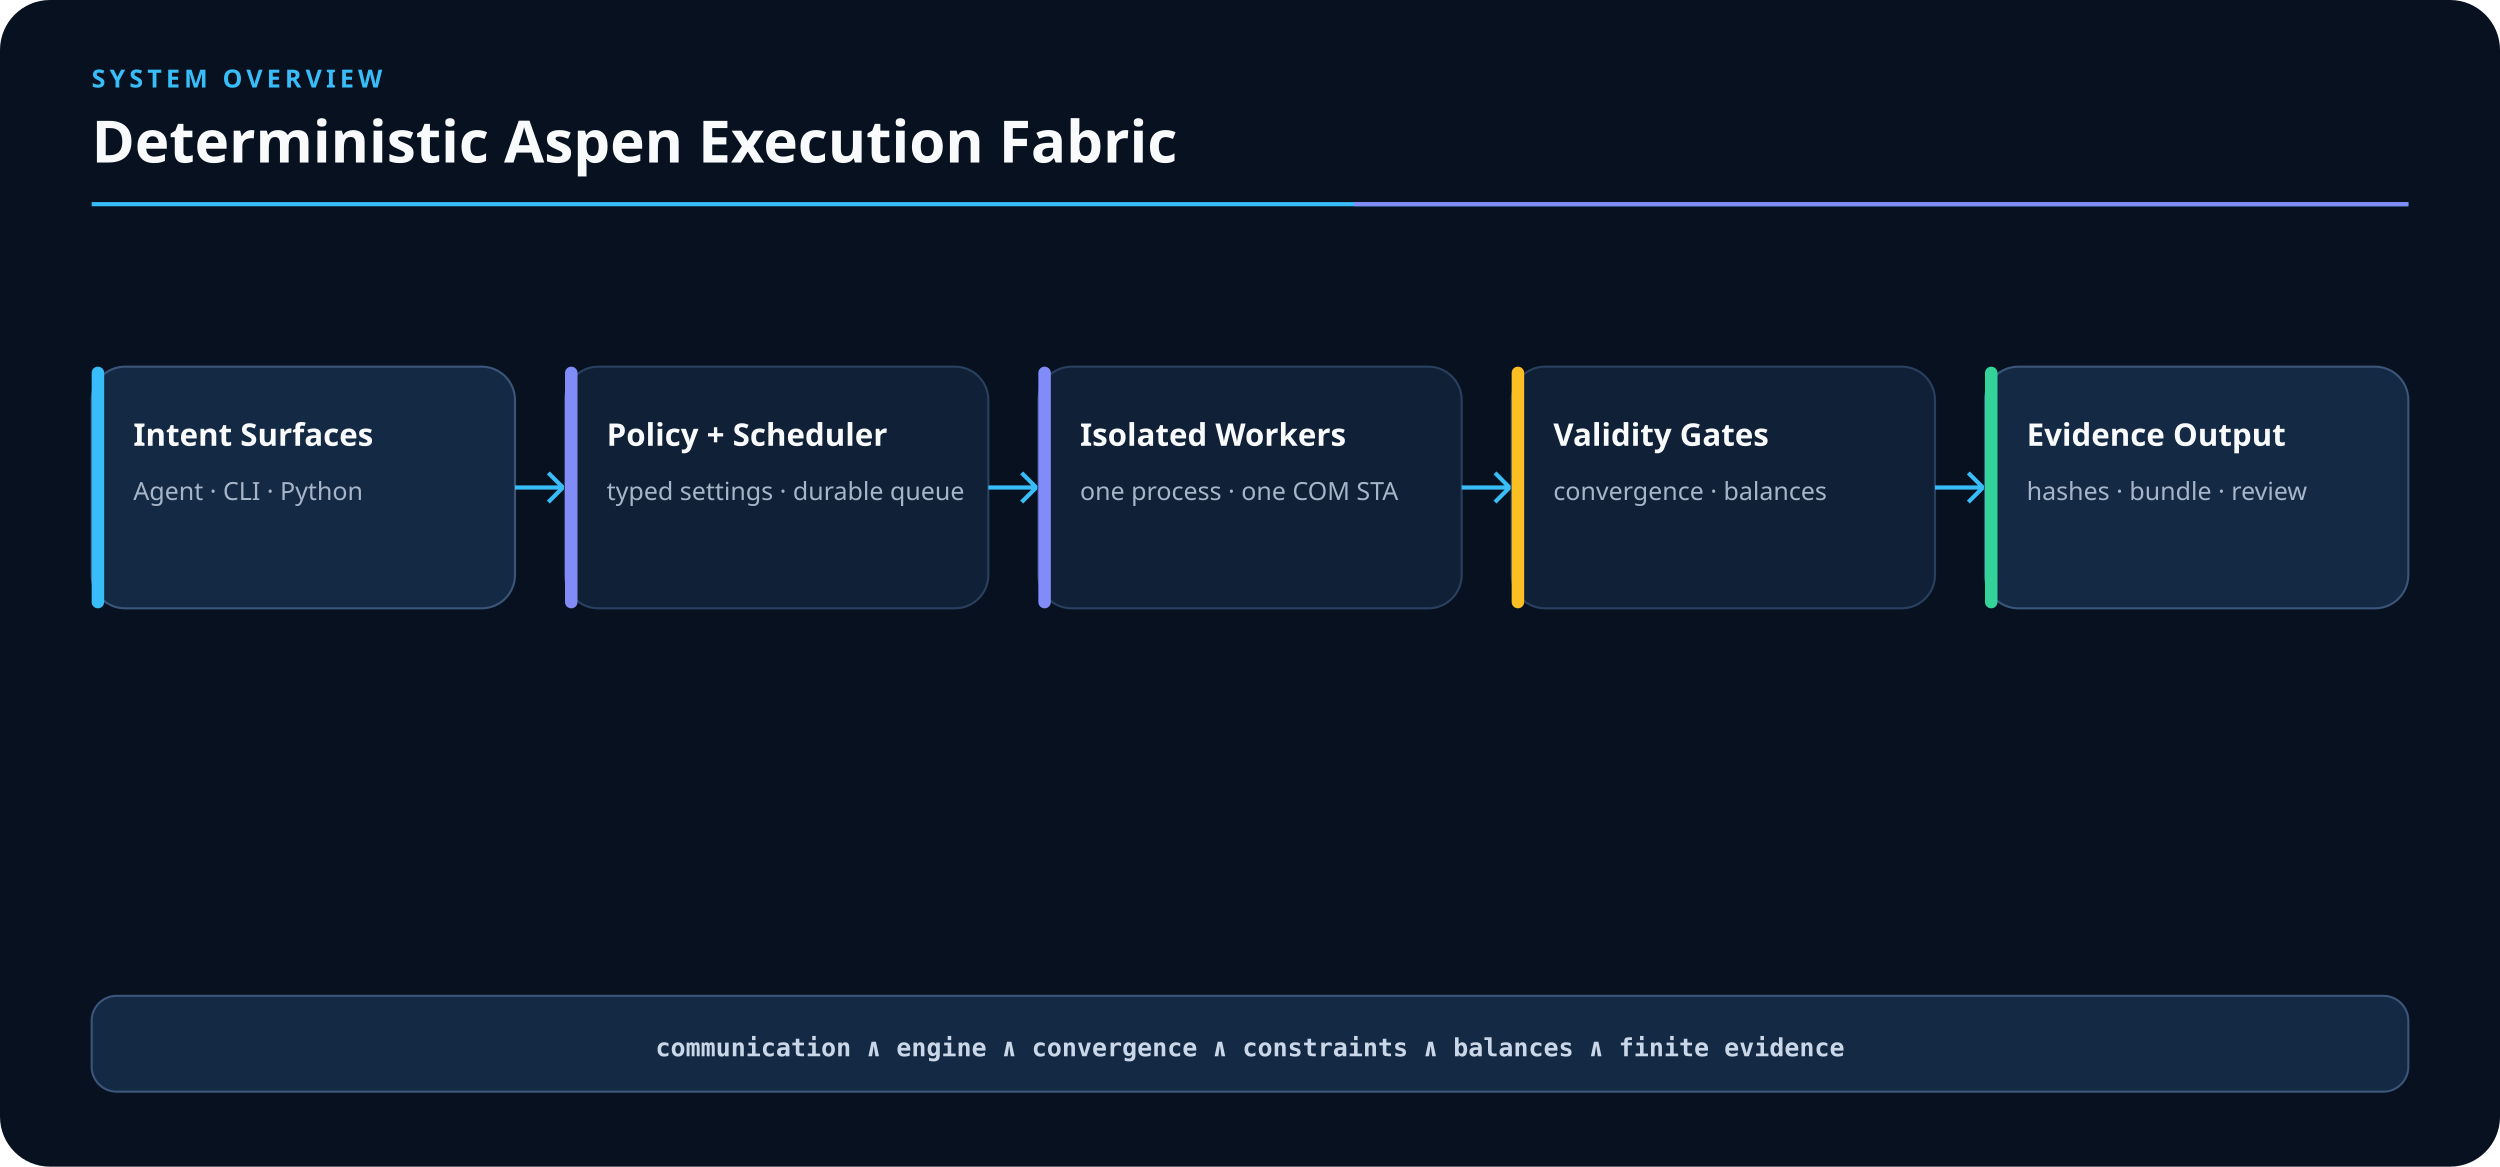
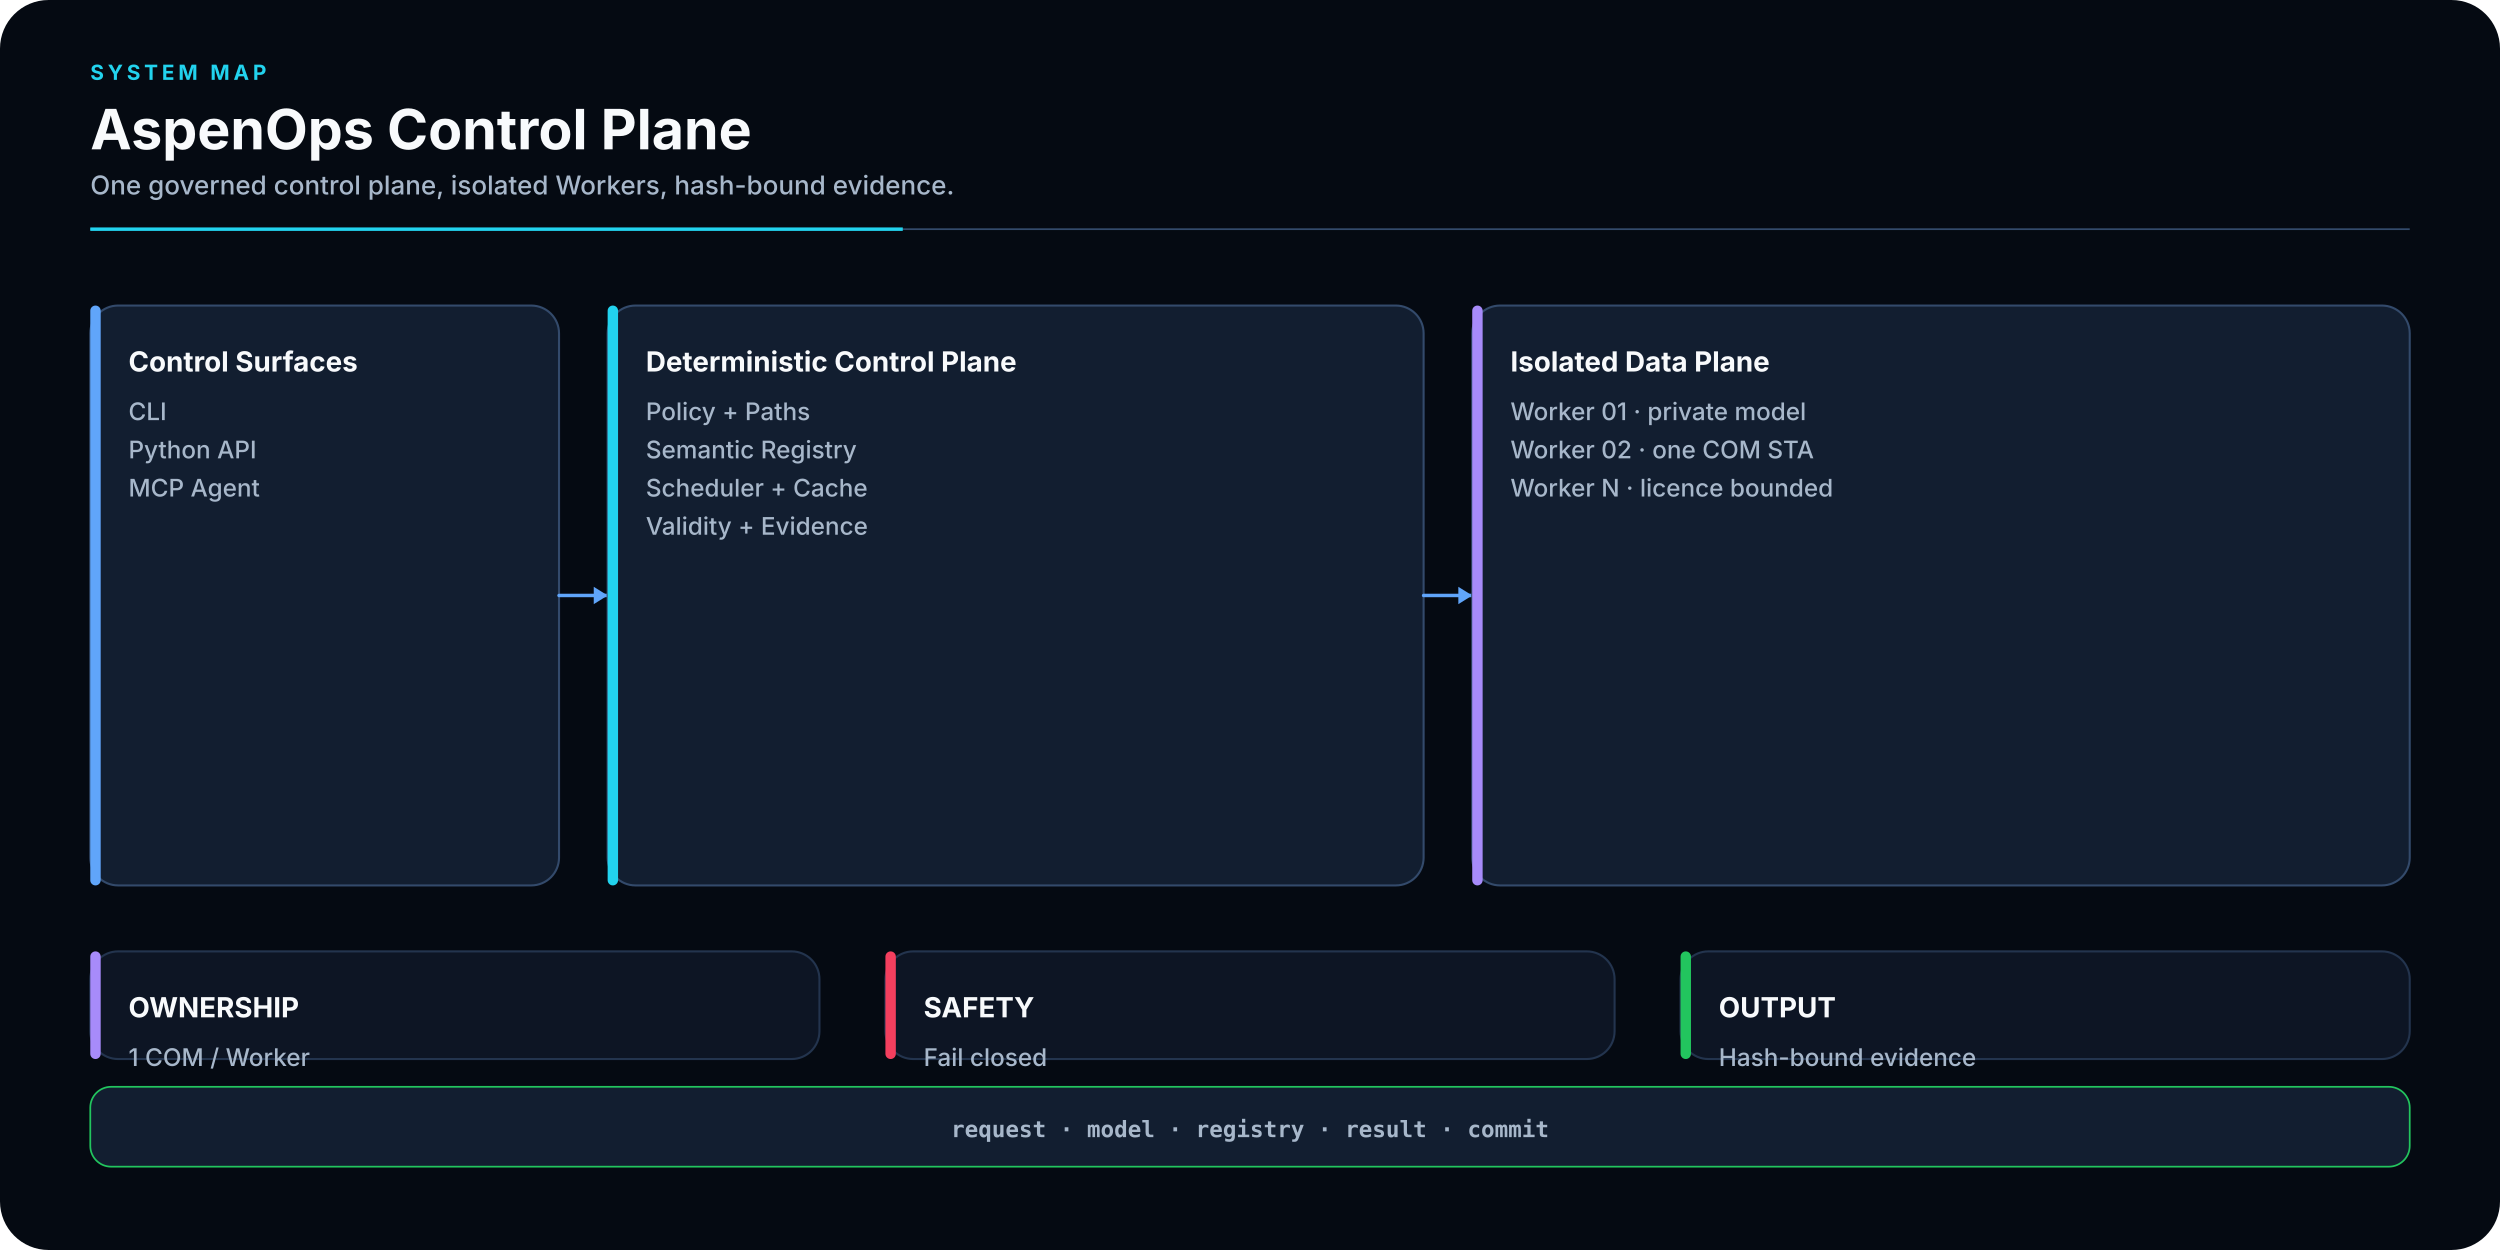
- <svg xmlns="http://www.w3.org/2000/svg" viewBox="0 0 1200 560" role="img" aria-labelledby="title desc">
-   <style>.h{font:700 28px system-ui,sans-serif;fill:#F8FAFC}.e{font:700 12px system-ui,sans-serif;fill:#38BDF8;letter-spacing:2px}.l{font:650 15px system-ui,sans-serif;fill:#F8FAFC}.s{font:500 12px system-ui,sans-serif;fill:#A7B5C8}.m{font:600 12px monospace;fill:#C9D7E8}.c{fill:#102036;stroke:#2A405F}.d{fill:#142944;stroke:#3B567A}</style>
-   <rect width="1200" height="560" rx="24" fill="#07111F" />
-   <text x="44" y="42" class="e">SYSTEM OVERVIEW</text>
-   <text x="44" y="78" class="h">Deterministic Aspen Execution Fabric</text>
-   <path d="M44 98H1156" stroke="#38BDF8" stroke-width="2" />
-   <path d="M650 98H1156" stroke="#818CF8" stroke-width="2" />
-   <rect x="44.0" y="176" width="203.2" height="116" rx="16" class="d" />
-   <rect x="44.0" y="176" width="6" height="116" rx="3" fill="#38BDF8" />
-   <text x="64.0" y="214" class="l">Intent Surfaces</text>
-   <text x="64.0" y="240" class="s">Agent · CLI · Python</text>
-   <path d="M247.2 234.0h23m-7-7 7 7-7 7" fill="none" stroke="#38BDF8" stroke-width="2" />
-   <rect x="271.2" y="176" width="203.2" height="116" rx="16" class="c" />
-   <rect x="271.2" y="176" width="6" height="116" rx="3" fill="#818CF8" />
-   <text x="291.2" y="214" class="l">Policy + Scheduler</text>
-   <text x="291.2" y="240" class="s">typed settings · durable queue</text>
-   <path d="M474.4 234.0h23m-7-7 7 7-7 7" fill="none" stroke="#38BDF8" stroke-width="2" />
-   <rect x="498.4" y="176" width="203.2" height="116" rx="16" class="c" />
-   <rect x="498.4" y="176" width="6" height="116" rx="3" fill="#818CF8" />
-   <text x="518.4" y="214" class="l">Isolated Workers</text>
-   <text x="518.4" y="240" class="s">one process · one COM STA</text>
-   <path d="M701.6 234.0h23m-7-7 7 7-7 7" fill="none" stroke="#38BDF8" stroke-width="2" />
-   <rect x="725.6" y="176" width="203.2" height="116" rx="16" class="c" />
-   <rect x="725.6" y="176" width="6" height="116" rx="3" fill="#FBBF24" />
-   <text x="745.6" y="214" class="l">Validity Gates</text>
-   <text x="745.6" y="240" class="s">convergence · balances</text>
-   <path d="M928.8 234.0h23m-7-7 7 7-7 7" fill="none" stroke="#38BDF8" stroke-width="2" />
-   <rect x="952.8" y="176" width="203.2" height="116" rx="16" class="d" />
-   <rect x="952.8" y="176" width="6" height="116" rx="3" fill="#34D399" />
-   <text x="972.8" y="214" class="l">Evidence Output</text>
-   <text x="972.8" y="240" class="s">hashes · bundle · review</text>
-   <rect x="44" y="478" width="1112" height="46" rx="12" class="d" />
-   <text x="600" y="507" class="m" text-anchor="middle">communication ∧ engine ∧ convergence ∧ constraints ∧ balances ∧ finite evidence</text>
+ <svg xmlns="http://www.w3.org/2000/svg" viewBox="0 0 1440 720" role="img" aria-labelledby="title desc" data-design-system="ui-ux-pro-max" data-visual-version="3">
+   <style>.t{font-family:Inter,"Segoe UI",Arial,sans-serif;fill:#F8FAFC}.m{font-family:"JetBrains Mono",Consolas,monospace;fill:#A7B7CA}.e{font-family:Inter,"Segoe UI",Arial,sans-serif;font-size:12px;font-weight:700;letter-spacing:2.2px;fill:#22D3EE}.h{font-family:Inter,"Segoe UI",Arial,sans-serif;font-size:32px;font-weight:700;fill:#F8FAFC}.s{font-family:Inter,"Segoe UI",Arial,sans-serif;font-size:15px;font-weight:500;fill:#A7B7CA}.l{font-family:Inter,"Segoe UI",Arial,sans-serif;font-size:16px;font-weight:700;fill:#F8FAFC}.b{font-family:Inter,"Segoe UI",Arial,sans-serif;font-size:14px;font-weight:500;fill:#A7B7CA}.x{font-family:Inter,"Segoe UI",Arial,sans-serif;font-size:12px;font-weight:600;fill:#71849B}.c{font-family:"JetBrains Mono",Consolas,monospace;font-size:13px;font-weight:600;fill:#A7B7CA}.v{font-family:"JetBrains Mono",Consolas,monospace;font-size:21px;font-weight:700;fill:#F8FAFC}.p{fill:#0D1524;stroke:#23344E;stroke-width:1.2}.q{fill:#121E30;stroke:#334A6B;stroke-width:1.2}</style>
+   <rect width="1440" height="720" rx="28" fill="#050A12" />
+   <path d="M52 132H1388" stroke="#334A6B" />
+   <path d="M52 132H520" stroke="#22D3EE" stroke-width="2" />
+   <text x="52" y="46" class="e">SYSTEM MAP</text>
+   <text x="52" y="86" class="h">AspenOps Control Plane</text>
+   <text x="52" y="112" class="s">One governed control plane, isolated Workers, hash-bound evidence.</text>
+   <rect x="52" y="176" width="270" height="334" rx="16" class="q" />
+   <rect x="52" y="176" width="6" height="334" rx="3" fill="#60A5FA" />
+   <text x="74" y="214" class="l">Control Surfaces</text>
+   <text x="74" y="242" class="b">CLI</text>
+   <text x="74" y="264" class="b">Python API</text>
+   <text x="74" y="286" class="b">MCP Agent</text>
+   <path d="M322 343H350" fill="none" stroke="#60A5FA" stroke-width="2" stroke-linecap="round" />
+   <path d="M350 343l-8 5v-10z" fill="#60A5FA" />
+   <rect x="350" y="176" width="470" height="334" rx="16" class="q" />
+   <rect x="350" y="176" width="6" height="334" rx="3" fill="#22D3EE" />
+   <text x="372" y="214" class="l">Deterministic Control Plane</text>
+   <text x="372" y="242" class="b">Policy + Paths</text>
+   <text x="372" y="264" class="b">Semantic Registry</text>
+   <text x="372" y="286" class="b">Scheduler + Cache</text>
+   <text x="372" y="308" class="b">Validity + Evidence</text>
+   <path d="M820 343H848" fill="none" stroke="#60A5FA" stroke-width="2" stroke-linecap="round" />
+   <path d="M848 343l-8 5v-10z" fill="#60A5FA" />
+   <rect x="848" y="176" width="540" height="334" rx="16" class="q" />
+   <rect x="848" y="176" width="6" height="334" rx="3" fill="#A78BFA" />
+   <text x="870" y="214" class="l">Isolated Data Plane</text>
+   <text x="870" y="242" class="b">Worker 01 · private model</text>
+   <text x="870" y="264" class="b">Worker 02 · one COM STA</text>
+   <text x="870" y="286" class="b">Worker N · licence bounded</text>
+   <rect x="52" y="548" width="420" height="62" rx="16" class="p" />
+   <rect x="52" y="548" width="6" height="62" rx="3" fill="#A78BFA" />
+   <text x="74" y="586" class="l">OWNERSHIP</text>
+   <text x="74" y="614" class="b">1 COM / Worker</text>
+   <rect x="510" y="548" width="420" height="62" rx="16" class="p" />
+   <rect x="510" y="548" width="6" height="62" rx="3" fill="#F43F5E" />
+   <text x="532" y="586" class="l">SAFETY</text>
+   <text x="532" y="614" class="b">Fail closed</text>
+   <rect x="968" y="548" width="420" height="62" rx="16" class="p" />
+   <rect x="968" y="548" width="6" height="62" rx="3" fill="#22C55E" />
+   <text x="990" y="586" class="l">OUTPUT</text>
+   <text x="990" y="614" class="b">Hash-bound evidence</text>
+   <rect x="52" y="626" width="1336" height="46" rx="12" fill="#121E30" stroke="#22C55E" />
+   <text x="720" y="655" class="c" text-anchor="middle">request · model · registry · result · commit</text>
</svg>
